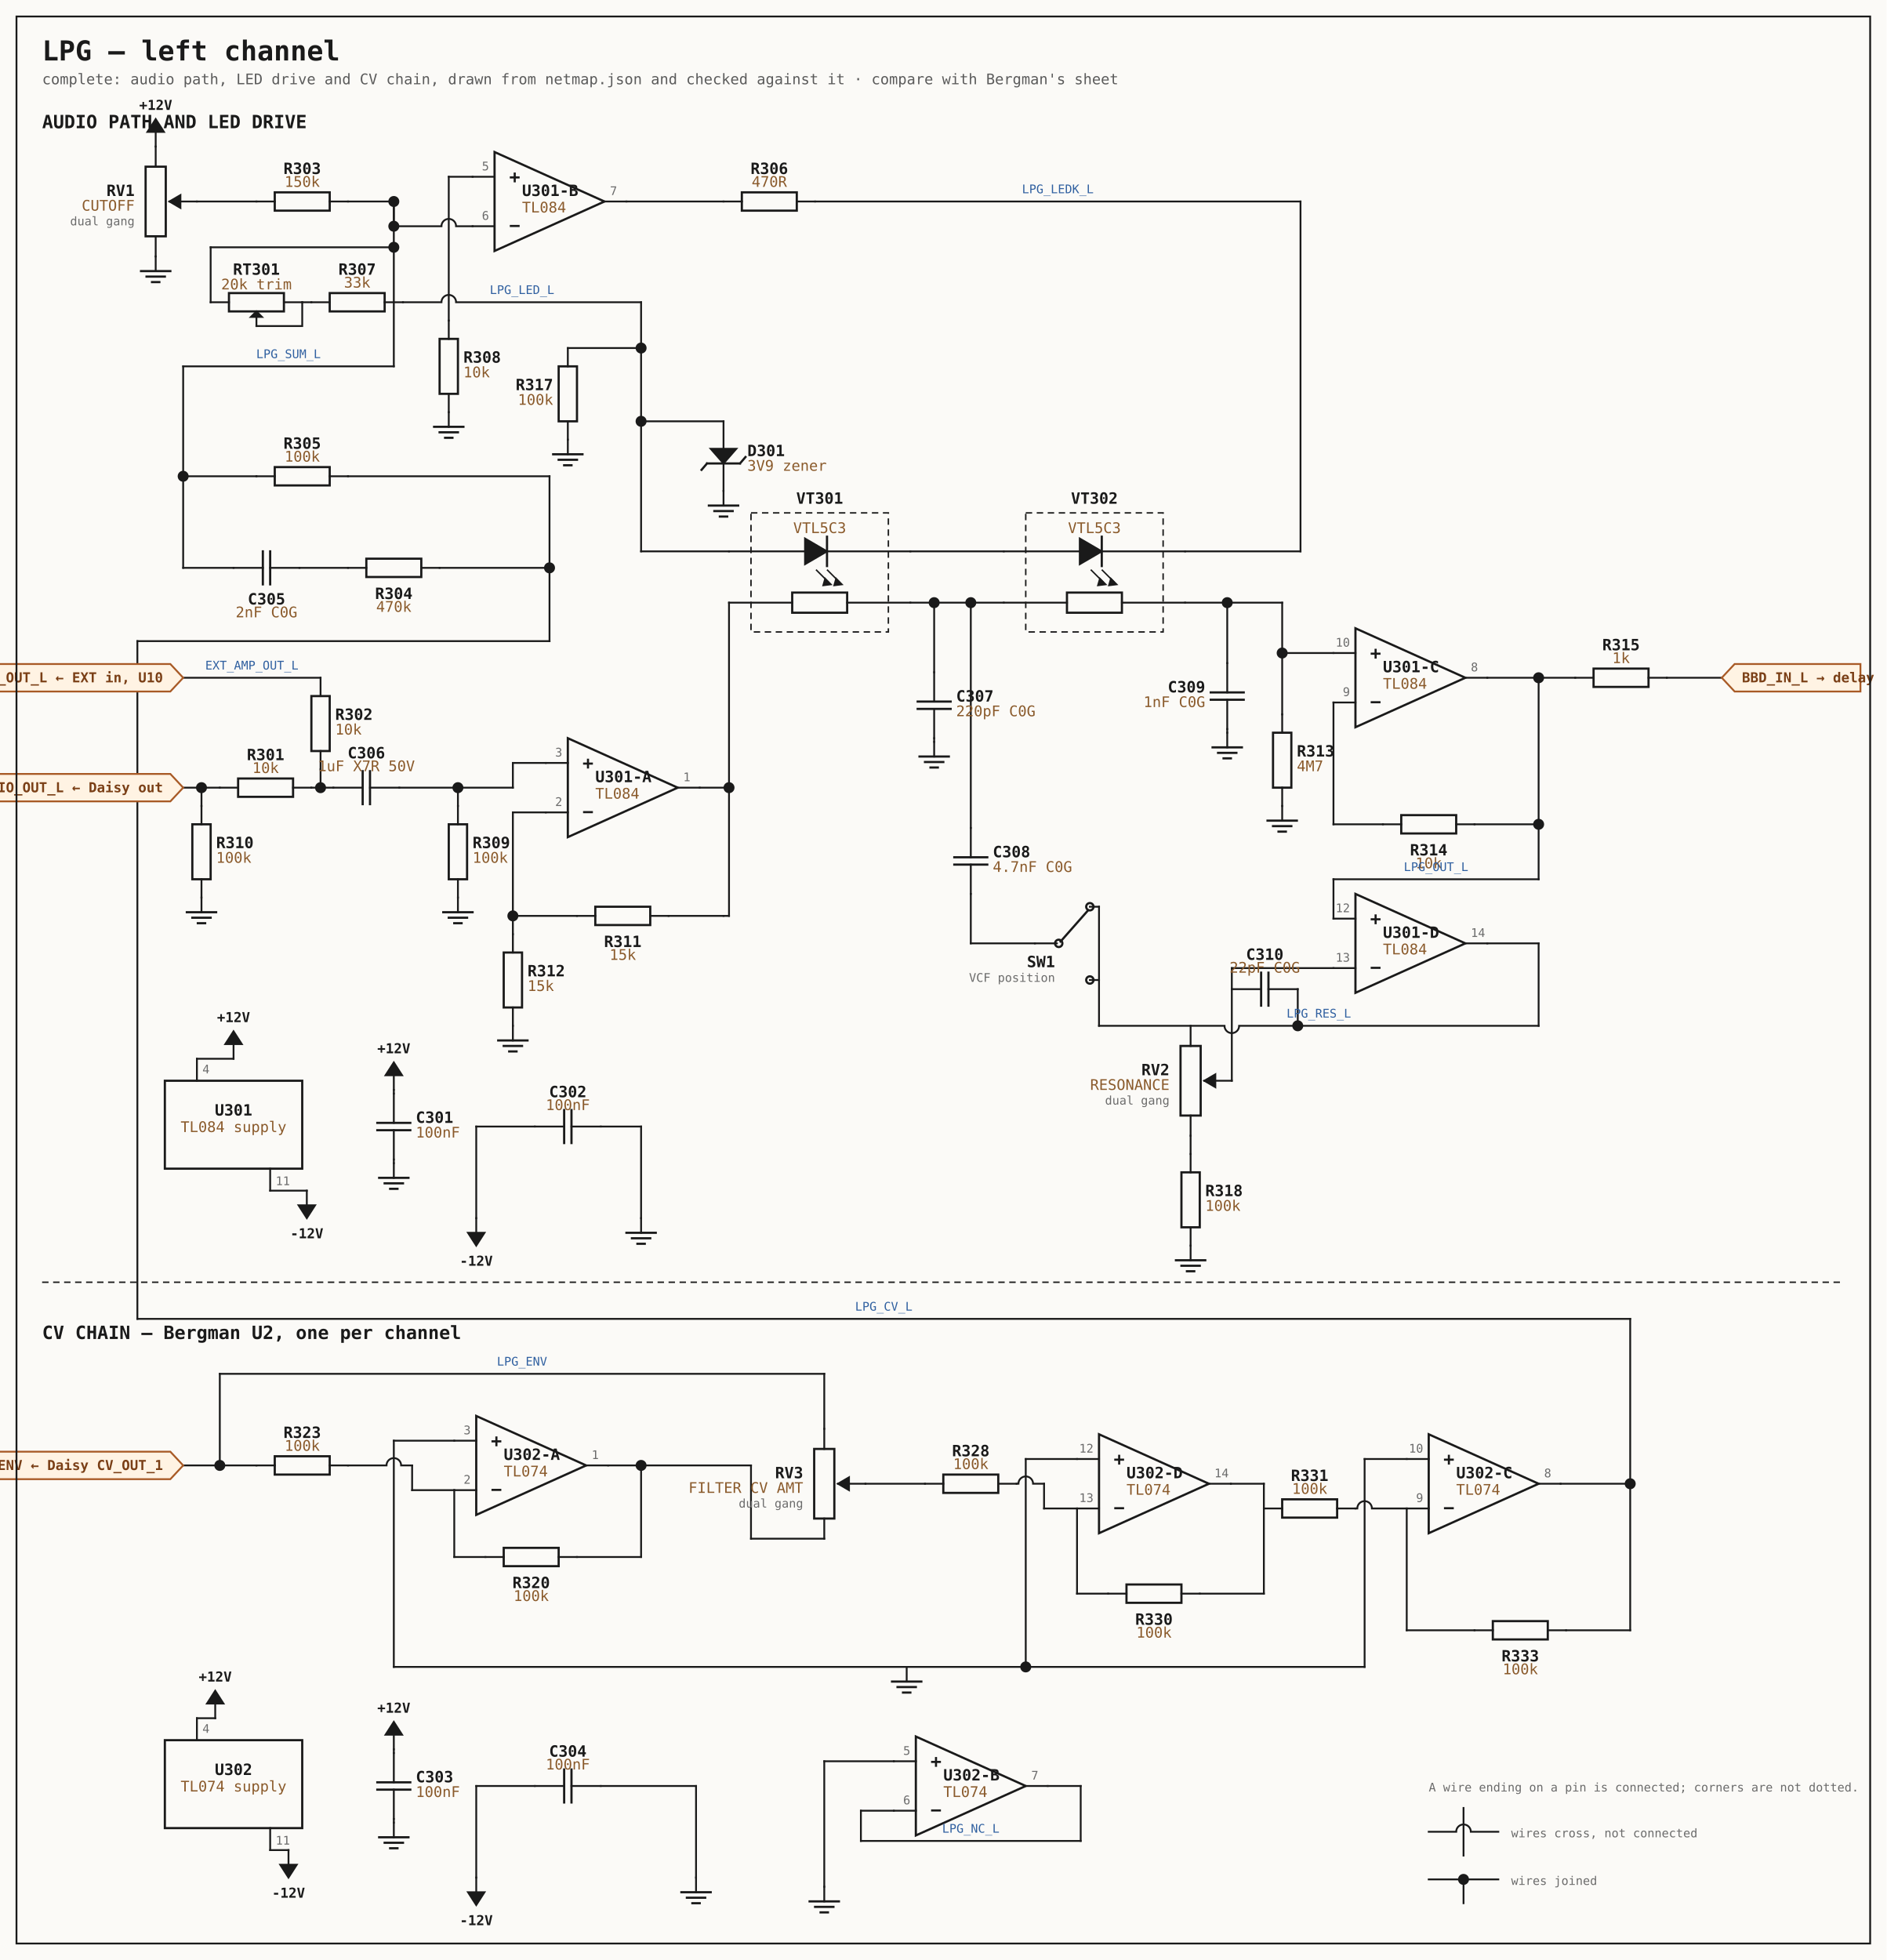
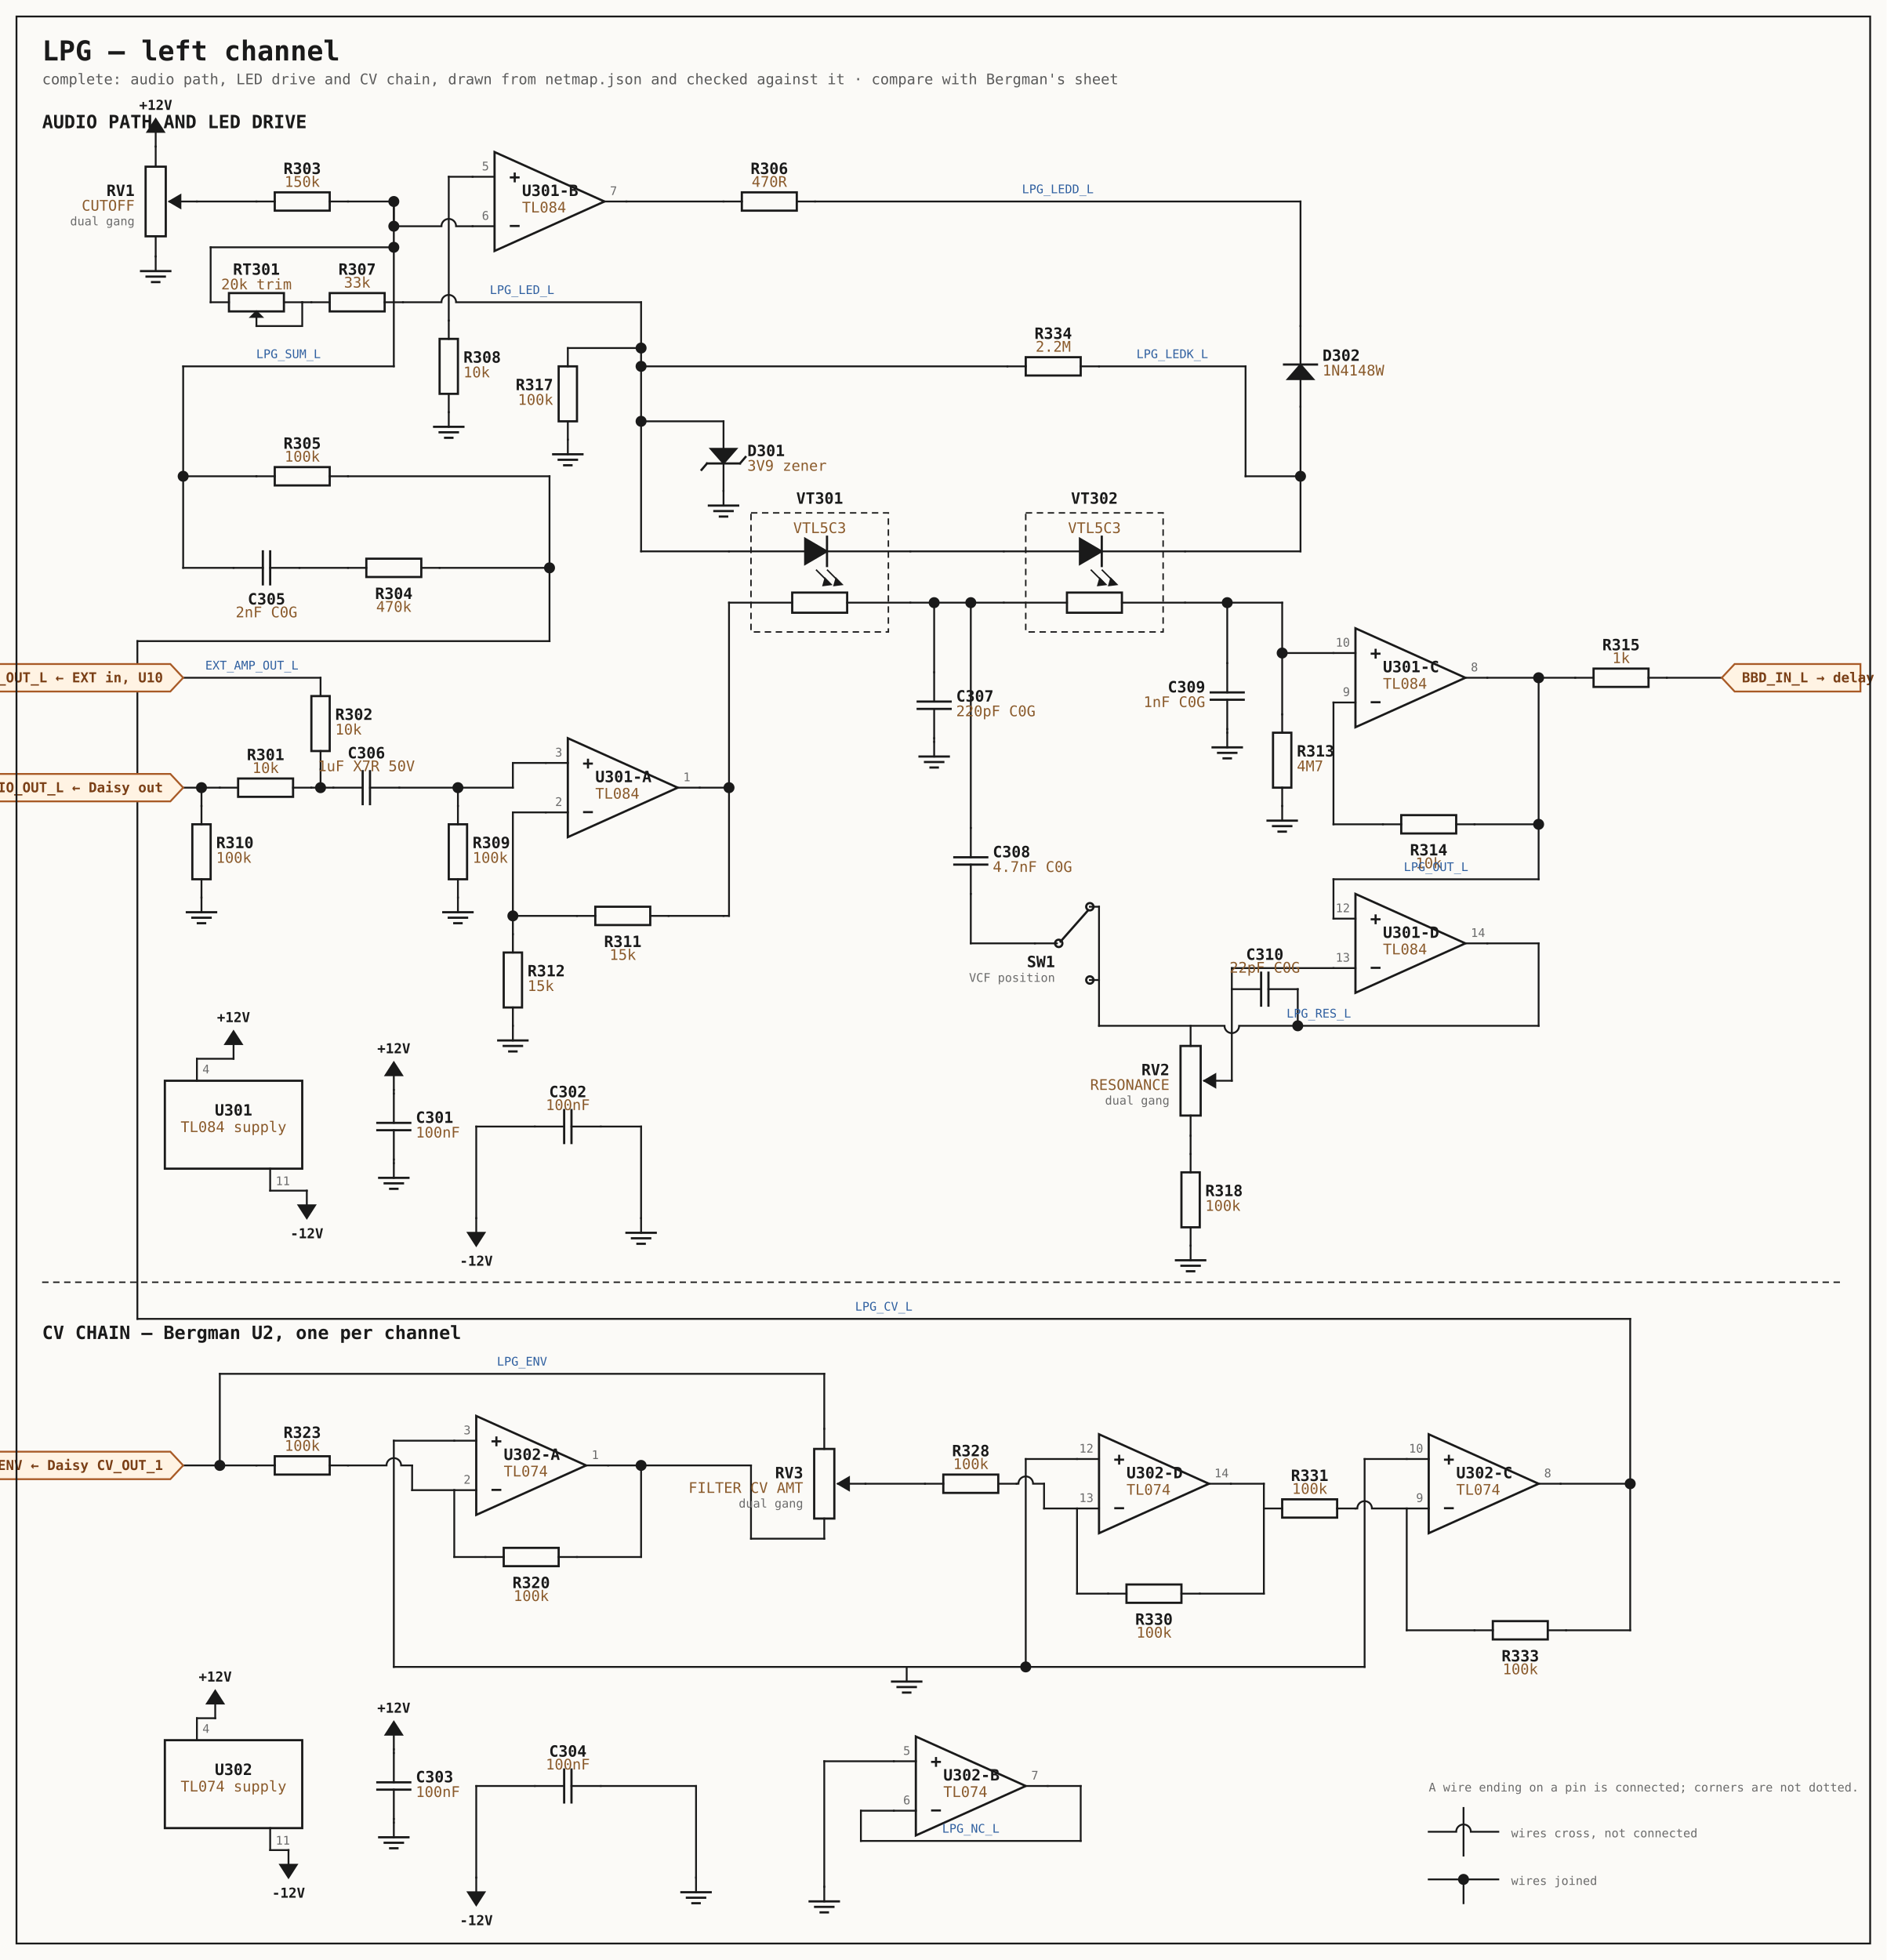
<svg xmlns="http://www.w3.org/2000/svg" viewBox="0 0 2060 2140" width="2060" height="2140" font-size="16">
  <style>
  .sheet-bg{fill:#fbfaf7}
  .body,.pin,.wire{stroke:#1a1a1a;fill:none;stroke-linecap:square}
  .body{stroke-width:2.4} .pin{stroke-width:2} .wire{stroke-width:2}
  .fillbody{fill:#1a1a1a;stroke:#1a1a1a;stroke-width:2}
  .fillwhite{fill:#fbfaf7;stroke:#1a1a1a;stroke-width:2.4}
  .dashbox{fill:none;stroke:#1a1a1a;stroke-width:1.6;stroke-dasharray:7 5}
  .ray{stroke:#1a1a1a;stroke-width:1.6;fill:none}
  .dot{fill:#1a1a1a}
  .port{fill:#fff3e3;stroke:#a85a26;stroke-width:2}
  text{font-family:"IBM Plex Mono","DejaVu Sans Mono",monospace;fill:#1a1a1a}
  .ref{font-size:17px;font-weight:600}
  .val{font-size:16px;fill:#8a5a2b}
  .note{font-size:13px;fill:#6b6b6b}
  .sign{font-size:20px;font-weight:700}
  .pin-no{font-size:13px;fill:#6b6b6b}
  .rail-label{font-size:15px;font-weight:600}
  .port-label{font-size:15px;font-weight:600;fill:#7a3f16}
  .net-label{font-size:13px;fill:#3060a0}
  .title{font-size:30px;font-weight:700}
  .subtitle{font-size:16px;fill:#5b5b5b}
  .frame{fill:none;stroke:#1a1a1a;stroke-width:2}
  @media (prefers-color-scheme: dark){
    .sheet-bg{fill:#14181d}
    .body,.pin,.wire,.ray{stroke:#e8eaed} .fillbody{fill:#e8eaed;stroke:#e8eaed}
    .fillwhite{fill:#14181d;stroke:#e8eaed} .dashbox{stroke:#e8eaed} .dot{fill:#e8eaed}
    text{fill:#e8eaed} .val{fill:#e0a56a} .note,.pin-no{fill:#9aa3ad}
    .port{fill:#3a2413;stroke:#dd8f55} .port-label{fill:#e8b184}
    .subtitle{fill:#9aa3ad} .frame{stroke:#e8eaed} .net-label{fill:#8ab4f8}
  }
</style>
  <rect class="sheet-bg" x="0" y="0" width="2060" height="2140" />
  <path class="wire" d="M 215 220 L 280 220" />
  <path class="wire" d="M 380 220 L 430 220" />
  <path class="wire" d="M 430 220 L 430 247" />
  <path class="wire" d="M 430 247 L 482 247 A 8 8 0 0 1 498 247 L 516 247" />
  <path class="wire" d="M 430 220 L 430 400" />
  <path class="wire" d="M 430 400 L 200 400" />
  <path class="wire" d="M 200 400 L 200 620" />
  <path class="wire" d="M 200 620 L 255 620" />
  <path class="wire" d="M 200 520 L 280 520" />
  <path class="wire" d="M 430 270 L 230 270" />
  <path class="wire" d="M 230 270 L 230 330" />
  <path class="wire" d="M 516 193 L 490 193" />
  <path class="wire" d="M 490 193 L 490 350" />
  <path class="wire" d="M 327 620 L 380 620" />
  <path class="wire" d="M 1780 1620 L 1780 1440" />
  <path class="wire" d="M 1780 1440 L 150 1440" />
  <path class="wire" d="M 150 1440 L 150 700" />
  <path class="wire" d="M 150 700 L 600 700" />
  <path class="wire" d="M 600 700 L 600 620" />
  <path class="wire" d="M 600 620 L 480 620" />
  <path class="wire" d="M 600 620 L 600 520" />
  <path class="wire" d="M 600 520 L 380 520" />
  <path class="wire" d="M 330 330 L 340 330" />
  <path class="wire" d="M 440 330 L 482 330 A 8 8 0 0 1 498 330 L 700 330" />
  <path class="wire" d="M 700 330 L 700 602" />
  <path class="wire" d="M 700 602 L 796 602" />
  <path class="wire" d="M 700 380 L 620 380" />
  <path class="wire" d="M 700 460 L 790 460" />
  <path class="wire" d="M 684 220 L 790 220" />
  <path class="wire" d="M 890 220 L 1420 220" />
-   <path class="wire" d="M 1420 220 L 1420 602" />
+   <path class="wire" d="M 1420 220 L 1420 356" />
+   <path class="wire" d="M 1420 444 L 1420 602" />
  <path class="wire" d="M 1420 602 L 1294 602" />
+   <path class="wire" d="M 1200 400 L 1360 400" />
+   <path class="wire" d="M 1360 400 L 1360 520" />
+   <path class="wire" d="M 1360 520 L 1420 520" />
+   <path class="wire" d="M 700 400 L 1100 400" />
  <path class="wire" d="M 994 602 L 1096 602" />
  <path class="wire" d="M 200 860 L 220 860" />
  <path class="wire" d="M 220 860 L 240 860" />
  <path class="wire" d="M 220 860 L 220 880" />
  <path class="wire" d="M 200 740 L 350 740" />
  <path class="wire" d="M 340 860 L 350 860" />
  <path class="wire" d="M 350 860 L 364 860" />
  <path class="wire" d="M 350 860 L 350 840" />
  <path class="wire" d="M 436 860 L 500 860" />
  <path class="wire" d="M 500 860 L 560 860" />
  <path class="wire" d="M 560 860 L 560 833" />
  <path class="wire" d="M 560 833 L 596 833" />
  <path class="wire" d="M 500 860 L 500 880" />
  <path class="wire" d="M 596 887 L 560 887" />
  <path class="wire" d="M 560 887 L 560 1000" />
  <path class="wire" d="M 560 1000 L 630 1000" />
  <path class="wire" d="M 560 1000 L 560 1020" />
  <path class="wire" d="M 764 860 L 796 860" />
  <path class="wire" d="M 796 860 L 796 658" />
  <path class="wire" d="M 730 1000 L 790 1000" />
  <path class="wire" d="M 790 1000 L 796 1000" />
  <path class="wire" d="M 796 1000 L 796 860" />
  <path class="wire" d="M 994 658 L 1096 658" />
  <path class="wire" d="M 1020 658 L 1020 734" />
  <path class="wire" d="M 1060 658 L 1060 904" />
  <path class="wire" d="M 1020 806 L 1020 810" />
  <path class="wire" d="M 1060 976 L 1060 1030" />
  <path class="wire" d="M 1060 1030 L 1130 1030" />
  <path class="wire" d="M 1294 658 L 1400 658" />
  <path class="wire" d="M 1400 658 L 1400 713" />
  <path class="wire" d="M 1400 713 L 1456 713" />
  <path class="wire" d="M 1340 658 L 1340 724" />
  <path class="wire" d="M 1400 713 L 1400 780" />
  <path class="wire" d="M 1340 796 L 1340 800" />
  <path class="wire" d="M 1456 767 L 1456 900" />
  <path class="wire" d="M 1456 900 L 1510 900" />
  <path class="wire" d="M 1624 740 L 1680 740" />
  <path class="wire" d="M 1680 740 L 1720 740" />
  <path class="wire" d="M 1610 900 L 1680 900" />
  <path class="wire" d="M 1680 900 L 1680 740" />
  <path class="wire" d="M 1680 900 L 1680 960" />
  <path class="wire" d="M 1680 960 L 1456 960" />
  <path class="wire" d="M 1456 960 L 1456 1003" />
  <path class="wire" d="M 1820 740 L 1880 740" />
  <path class="wire" d="M 1624 1030 L 1680 1030" />
  <path class="wire" d="M 1680 1030 L 1680 1120" />
  <path class="wire" d="M 1680 1120 L 1353 1120 A 8 8 0 0 1 1337 1120 L 1200 1120" />
  <path class="wire" d="M 1200 1120 L 1200 990" />
  <path class="wire" d="M 1417 1120 L 1417 1080" />
  <path class="wire" d="M 1345 1180 L 1345 1080" />
  <path class="wire" d="M 1345 1080 L 1345 1057" />
  <path class="wire" d="M 1345 1057 L 1456 1057" />
  <path class="wire" d="M 1300 1240 L 1300 1260" />
  <path class="wire" d="M 255 1156 L 215 1156" />
  <path class="wire" d="M 295 1300 L 335 1300" />
  <path class="wire" d="M 430 1190 L 430 1194" />
  <path class="wire" d="M 430 1266 L 430 1270" />
  <path class="wire" d="M 584 1230 L 520 1230" />
  <path class="wire" d="M 520 1230 L 520 1330" />
  <path class="wire" d="M 656 1230 L 700 1230" />
  <path class="wire" d="M 700 1230 L 700 1330" />
  <path class="wire" d="M 200 1600 L 280 1600" />
  <path class="wire" d="M 240 1600 L 240 1500" />
  <path class="wire" d="M 240 1500 L 900 1500" />
  <path class="wire" d="M 900 1500 L 900 1560" />
  <path class="wire" d="M 380 1600 L 422 1600 A 8 8 0 0 1 438 1600 L 450 1600" />
  <path class="wire" d="M 450 1600 L 450 1627" />
  <path class="wire" d="M 450 1627 L 496 1627" />
  <path class="wire" d="M 496 1627 L 496 1700" />
  <path class="wire" d="M 496 1700 L 530 1700" />
  <path class="wire" d="M 630 1700 L 700 1700" />
  <path class="wire" d="M 700 1700 L 700 1600" />
  <path class="wire" d="M 700 1600 L 664 1600" />
  <path class="wire" d="M 700 1600 L 820 1600" />
  <path class="wire" d="M 820 1600 L 820 1680" />
  <path class="wire" d="M 820 1680 L 900 1680" />
  <path class="wire" d="M 945 1620 L 1010 1620" />
  <path class="wire" d="M 1110 1620 L 1112 1620 A 8 8 0 0 1 1128 1620 L 1140 1620" />
  <path class="wire" d="M 1140 1620 L 1140 1647" />
  <path class="wire" d="M 1140 1647 L 1176 1647" />
  <path class="wire" d="M 1176 1647 L 1176 1740" />
  <path class="wire" d="M 1176 1740 L 1210 1740" />
  <path class="wire" d="M 1344 1620 L 1380 1620" />
  <path class="wire" d="M 1380 1620 L 1380 1647" />
  <path class="wire" d="M 1310 1740 L 1380 1740" />
  <path class="wire" d="M 1380 1740 L 1380 1647" />
  <path class="wire" d="M 1480 1647 L 1482 1647 A 8 8 0 0 1 1498 1647 L 1536 1647" />
  <path class="wire" d="M 1536 1647 L 1536 1780" />
  <path class="wire" d="M 1536 1780 L 1610 1780" />
  <path class="wire" d="M 1710 1780 L 1780 1780" />
  <path class="wire" d="M 1780 1780 L 1780 1620" />
  <path class="wire" d="M 1780 1620 L 1704 1620" />
  <path class="wire" d="M 496 1573 L 430 1573" />
  <path class="wire" d="M 430 1573 L 430 1820" />
  <path class="wire" d="M 430 1820 L 1490 1820" />
  <path class="wire" d="M 1176 1593 L 1120 1593" />
  <path class="wire" d="M 1120 1593 L 1120 1820" />
  <path class="wire" d="M 1536 1593 L 1490 1593" />
  <path class="wire" d="M 1490 1593 L 1490 1820" />
  <path class="wire" d="M 976 1923 L 900 1923" />
  <path class="wire" d="M 900 1923 L 900 2060" />
  <path class="wire" d="M 1144 1950 L 1180 1950" />
  <path class="wire" d="M 1180 1950 L 1180 2010" />
  <path class="wire" d="M 1180 2010 L 940 2010" />
  <path class="wire" d="M 940 2010 L 940 1977" />
  <path class="wire" d="M 940 1977 L 976 1977" />
  <path class="wire" d="M 235 1876 L 215 1876" />
  <path class="wire" d="M 295 2020 L 315 2020" />
  <path class="wire" d="M 430 1910 L 430 1914" />
  <path class="wire" d="M 430 1986 L 430 1990" />
  <path class="wire" d="M 584 1950 L 520 1950" />
  <path class="wire" d="M 520 1950 L 520 2050" />
  <path class="wire" d="M 656 1950 L 760 1950" />
  <path class="wire" d="M 760 1950 L 760 2050" />
  <text x="46" y="140" class="ref" style="font-size:20px">AUDIO PATH AND LED DRIVE</text>
  <line x1="46" y1="1400" x2="2014" y2="1400" class="dashbox" />
  <text x="46" y="1462" class="ref" style="font-size:20px">CV CHAIN — Bergman U2, one per channel</text>
  <line x1="170" y1="160" x2="170" y2="142" class="wire" />
  <polygon points="170,130 161,144 179,144" class="fillbody" />
  <text x="170" y="120" class="rail-label" text-anchor="middle">+12V</text>
  <line x1="170" y1="280" x2="170" y2="296" class="wire" />
  <line x1="154" y1="296" x2="186" y2="296" class="body" />
  <line x1="160" y1="302" x2="180" y2="302" class="body" />
  <line x1="166" y1="308" x2="174" y2="308" class="body" />
  <line x1="490" y1="450" x2="490" y2="466" class="wire" />
  <line x1="474" y1="466" x2="506" y2="466" class="body" />
  <line x1="480" y1="472" x2="500" y2="472" class="body" />
  <line x1="486" y1="478" x2="494" y2="478" class="body" />
  <line x1="620" y1="480" x2="620" y2="496" class="wire" />
  <line x1="604" y1="496" x2="636" y2="496" class="body" />
  <line x1="610" y1="502" x2="630" y2="502" class="body" />
  <line x1="616" y1="508" x2="624" y2="508" class="body" />
  <line x1="790" y1="536" x2="790" y2="552" class="wire" />
  <line x1="774" y1="552" x2="806" y2="552" class="body" />
  <line x1="780" y1="558" x2="800" y2="558" class="body" />
  <line x1="786" y1="564" x2="794" y2="564" class="body" />
  <polygon points="200,860 186,845 -8.8,845 -8.8,875 186,875" class="port" />
  <text x="178" y="865" class="port-label" text-anchor="end">AUDIO_OUT_L  ← Daisy out</text>
  <line x1="220" y1="980" x2="220" y2="996" class="wire" />
  <line x1="204" y1="996" x2="236" y2="996" class="body" />
  <line x1="210" y1="1002" x2="230" y2="1002" class="body" />
  <line x1="216" y1="1008" x2="224" y2="1008" class="body" />
  <polygon points="200,740 186,725 -41.6,725 -41.6,755 186,755" class="port" />
  <text x="178" y="745" class="port-label" text-anchor="end">EXT_AMP_OUT_L  ← EXT in, U10</text>
  <line x1="500" y1="980" x2="500" y2="996" class="wire" />
  <line x1="484" y1="996" x2="516" y2="996" class="body" />
  <line x1="490" y1="1002" x2="510" y2="1002" class="body" />
  <line x1="496" y1="1008" x2="504" y2="1008" class="body" />
  <line x1="560" y1="1120" x2="560" y2="1136" class="wire" />
  <line x1="544" y1="1136" x2="576" y2="1136" class="body" />
  <line x1="550" y1="1142" x2="570" y2="1142" class="body" />
  <line x1="556" y1="1148" x2="564" y2="1148" class="body" />
  <line x1="1020" y1="810" x2="1020" y2="826" class="wire" />
  <line x1="1004" y1="826" x2="1036" y2="826" class="body" />
  <line x1="1010" y1="832" x2="1030" y2="832" class="body" />
  <line x1="1016" y1="838" x2="1024" y2="838" class="body" />
  <line x1="1340" y1="800" x2="1340" y2="816" class="wire" />
  <line x1="1324" y1="816" x2="1356" y2="816" class="body" />
  <line x1="1330" y1="822" x2="1350" y2="822" class="body" />
  <line x1="1336" y1="828" x2="1344" y2="828" class="body" />
  <line x1="1400" y1="880" x2="1400" y2="896" class="wire" />
  <line x1="1384" y1="896" x2="1416" y2="896" class="body" />
  <line x1="1390" y1="902" x2="1410" y2="902" class="body" />
  <line x1="1396" y1="908" x2="1404" y2="908" class="body" />
  <polygon points="1880,740 1894,725 2031.4,725 2031.4,755 1894,755" class="port" />
  <text x="1902" y="745" class="port-label" text-anchor="start">BBD_IN_L  → delay</text>
  <line x1="1300" y1="1360" x2="1300" y2="1376" class="wire" />
  <line x1="1284" y1="1376" x2="1316" y2="1376" class="body" />
  <line x1="1290" y1="1382" x2="1310" y2="1382" class="body" />
  <line x1="1296" y1="1388" x2="1304" y2="1388" class="body" />
  <line x1="255" y1="1156" x2="255" y2="1138" class="wire" />
  <polygon points="255,1126 246,1140 264,1140" class="fillbody" />
  <text x="255" y="1116" class="rail-label" text-anchor="middle">+12V</text>
  <line x1="335" y1="1300" x2="335" y2="1318" class="wire" />
  <polygon points="335,1330 326,1316 344,1316" class="fillbody" />
  <text x="335" y="1352" class="rail-label" text-anchor="middle">-12V</text>
  <line x1="430" y1="1190" x2="430" y2="1172" class="wire" />
  <polygon points="430,1160 421,1174 439,1174" class="fillbody" />
  <text x="430" y="1150" class="rail-label" text-anchor="middle">+12V</text>
  <line x1="430" y1="1270" x2="430" y2="1286" class="wire" />
  <line x1="414" y1="1286" x2="446" y2="1286" class="body" />
  <line x1="420" y1="1292" x2="440" y2="1292" class="body" />
  <line x1="426" y1="1298" x2="434" y2="1298" class="body" />
  <line x1="520" y1="1330" x2="520" y2="1348" class="wire" />
  <polygon points="520,1360 511,1346 529,1346" class="fillbody" />
  <text x="520" y="1382" class="rail-label" text-anchor="middle">-12V</text>
  <line x1="700" y1="1330" x2="700" y2="1346" class="wire" />
  <line x1="684" y1="1346" x2="716" y2="1346" class="body" />
  <line x1="690" y1="1352" x2="710" y2="1352" class="body" />
  <line x1="696" y1="1358" x2="704" y2="1358" class="body" />
  <polygon points="200,1600 186,1585 -17,1585 -17,1615 186,1615" class="port" />
  <text x="178" y="1605" class="port-label" text-anchor="end">LPG_ENV  ← Daisy CV_OUT_1</text>
  <line x1="990" y1="1820" x2="990" y2="1836" class="wire" />
  <line x1="974" y1="1836" x2="1006" y2="1836" class="body" />
  <line x1="980" y1="1842" x2="1000" y2="1842" class="body" />
  <line x1="986" y1="1848" x2="994" y2="1848" class="body" />
  <line x1="900" y1="2060" x2="900" y2="2076" class="wire" />
  <line x1="884" y1="2076" x2="916" y2="2076" class="body" />
  <line x1="890" y1="2082" x2="910" y2="2082" class="body" />
  <line x1="896" y1="2088" x2="904" y2="2088" class="body" />
  <line x1="235" y1="1876" x2="235" y2="1858" class="wire" />
  <polygon points="235,1846 226,1860 244,1860" class="fillbody" />
  <text x="235" y="1836" class="rail-label" text-anchor="middle">+12V</text>
  <line x1="315" y1="2020" x2="315" y2="2038" class="wire" />
  <polygon points="315,2050 306,2036 324,2036" class="fillbody" />
  <text x="315" y="2072" class="rail-label" text-anchor="middle">-12V</text>
  <line x1="430" y1="1910" x2="430" y2="1892" class="wire" />
  <polygon points="430,1880 421,1894 439,1894" class="fillbody" />
  <text x="430" y="1870" class="rail-label" text-anchor="middle">+12V</text>
  <line x1="430" y1="1990" x2="430" y2="2006" class="wire" />
  <line x1="414" y1="2006" x2="446" y2="2006" class="body" />
  <line x1="420" y1="2012" x2="440" y2="2012" class="body" />
  <line x1="426" y1="2018" x2="434" y2="2018" class="body" />
  <line x1="520" y1="2050" x2="520" y2="2068" class="wire" />
  <polygon points="520,2080 511,2066 529,2066" class="fillbody" />
  <text x="520" y="2102" class="rail-label" text-anchor="middle">-12V</text>
  <line x1="760" y1="2050" x2="760" y2="2066" class="wire" />
  <line x1="744" y1="2066" x2="776" y2="2066" class="body" />
  <line x1="750" y1="2072" x2="770" y2="2072" class="body" />
  <line x1="756" y1="2078" x2="764" y2="2078" class="body" />
  <rect x="159.0" y="182.0" width="22" height="76" class="body" />
  <line x1="170" y1="160.0" x2="170" y2="182.0" class="pin" />
  <line x1="170" y1="258.0" x2="170" y2="280.0" class="pin" />
  <line x1="215.0" y1="220" x2="185.0" y2="220" class="pin" />
  <polygon points="185.0,220 197.0,213 197.0,227" class="fillbody" />
  <text x="147.0" y="214" class="ref" text-anchor="end">RV1</text>
  <text x="147.0" y="230" class="val" text-anchor="end">CUTOFF</text>
  <text x="147.0" y="246" class="note" text-anchor="end">dual gang</text>
  <rect x="300.0" y="210.0" width="60" height="20" class="body" />
  <line x1="280.0" y1="220" x2="300.0" y2="220" class="pin" />
  <line x1="360.0" y1="220" x2="380.0" y2="220" class="pin" />
  <text x="330" y="190" class="ref" text-anchor="middle">R303</text>
  <text x="330" y="204" class="val" text-anchor="middle">150k</text>
  <polygon points="540,166.0 540,274.0 660,220" class="fillwhite" />
  <text x="556" y="253.0" class="sign">−</text>
  <text x="556" y="200.0" class="sign">+</text>
  <line x1="516" y1="247.0" x2="540" y2="247.0" class="pin" />
  <line x1="516" y1="193.0" x2="540" y2="193.0" class="pin" />
  <line x1="660" y1="220" x2="684" y2="220" class="pin" />
  <text x="534" y="240.0" class="pin-no" text-anchor="end">6</text>
  <text x="534" y="186.0" class="pin-no" text-anchor="end">5</text>
  <text x="666" y="213" class="pin-no">7</text>
  <text x="570" y="214" class="ref">U301-B</text>
  <text x="570" y="232" class="val">TL084</text>
  <rect x="480.0" y="370.0" width="20" height="60" class="body" />
  <line x1="490" y1="350.0" x2="490" y2="370.0" class="pin" />
  <line x1="490" y1="430.0" x2="490" y2="450.0" class="pin" />
  <text x="506" y="396" class="ref" text-anchor="start">R308</text>
  <text x="506" y="412" class="val" text-anchor="start">10k</text>
  <rect x="300.0" y="510.0" width="60" height="20" class="body" />
  <line x1="280.0" y1="520" x2="300.0" y2="520" class="pin" />
  <line x1="360.0" y1="520" x2="380.0" y2="520" class="pin" />
  <text x="330" y="490" class="ref" text-anchor="middle">R305</text>
  <text x="330" y="504" class="val" text-anchor="middle">100k</text>
  <line x1="287.0" y1="602" x2="287.0" y2="638" class="body" />
  <line x1="295.0" y1="602" x2="295.0" y2="638" class="body" />
  <line x1="255.0" y1="620" x2="287.0" y2="620" class="pin" />
  <line x1="295.0" y1="620" x2="327.0" y2="620" class="pin" />
  <text x="291" y="660" class="ref" text-anchor="middle">C305</text>
  <text x="291" y="674" class="val" text-anchor="middle">2nF C0G</text>
  <rect x="400.0" y="610.0" width="60" height="20" class="body" />
  <line x1="380.0" y1="620" x2="400.0" y2="620" class="pin" />
  <line x1="460.0" y1="620" x2="480.0" y2="620" class="pin" />
  <text x="430" y="654" class="ref" text-anchor="middle">R304</text>
  <text x="430" y="668" class="val" text-anchor="middle">470k</text>
  <rect x="250.0" y="320.0" width="60" height="20" class="body" />
  <line x1="230.0" y1="330" x2="250.0" y2="330" class="pin" />
  <line x1="310.0" y1="330" x2="330.0" y2="330" class="pin" />
  <line x1="280" y1="356" x2="280" y2="340.0" class="pin" />
  <polygon points="280,340.0 274,346 286,346" class="fillbody" />
  <path d="M 280 356 L 330.0 356 L 330.0 330" class="wire" />
  <text x="280" y="300" class="ref" text-anchor="middle">RT301</text>
  <text x="280" y="316" class="val" text-anchor="middle">20k trim</text>
  <rect x="360.0" y="320.0" width="60" height="20" class="body" />
  <line x1="340.0" y1="330" x2="360.0" y2="330" class="pin" />
  <line x1="420.0" y1="330" x2="440.0" y2="330" class="pin" />
  <text x="390" y="300" class="ref" text-anchor="middle">R307</text>
  <text x="390" y="314" class="val" text-anchor="middle">33k</text>
  <rect x="610.0" y="400.0" width="20" height="60" class="body" />
  <line x1="620" y1="380.0" x2="620" y2="400.0" class="pin" />
  <line x1="620" y1="460.0" x2="620" y2="480.0" class="pin" />
  <text x="604" y="426" class="ref" text-anchor="end">R317</text>
  <text x="604" y="442" class="val" text-anchor="end">100k</text>
  <polygon points="776,490 804,490 790,506" class="fillbody" />
  <path d="M 772 506 L 808 506 M 772 506 l -6 7 M 808 506 l 6 -7" class="body" />
  <line x1="790" y1="460" x2="790" y2="490" class="pin" />
  <line x1="790" y1="506" x2="790" y2="536" class="pin" />
  <text x="816" y="498" class="ref">D301</text>
  <text x="816" y="514" class="val">3V9 zener</text>
  <rect x="810.0" y="210.0" width="60" height="20" class="body" />
  <line x1="790.0" y1="220" x2="810.0" y2="220" class="pin" />
  <line x1="870.0" y1="220" x2="890.0" y2="220" class="pin" />
  <text x="840" y="190" class="ref" text-anchor="middle">R306</text>
  <text x="840" y="204" class="val" text-anchor="middle">470R</text>
+   <polygon points="1406,414 1434,414 1420,398" class="fillbody" />
+   <line x1="1402" y1="398" x2="1438" y2="398" class="body" />
+   <line x1="1420" y1="356" x2="1420" y2="398" class="pin" />
+   <line x1="1420" y1="414" x2="1420" y2="444" class="pin" />
+   <text x="1444" y="394" class="ref">D302</text>
+   <text x="1444" y="410" class="val">1N4148W</text>
+   <rect x="1120.0" y="390.0" width="60" height="20" class="body" />
+   <line x1="1100.0" y1="400" x2="1120.0" y2="400" class="pin" />
+   <line x1="1180.0" y1="400" x2="1200.0" y2="400" class="pin" />
+   <text x="1150" y="370" class="ref" text-anchor="middle">R334</text>
+   <text x="1150" y="384" class="val" text-anchor="middle">2.2M</text>
  <rect x="820" y="560" width="150" height="130" class="dashbox" />
  <polygon points="879.0,588 879.0,616 903.0,602" class="fillbody" />
  <line x1="903.0" y1="586" x2="903.0" y2="618" class="body" />
  <path d="M 891.0 622 l 14 14 M 903.0 622 l 14 14" class="ray" />
  <path d="M 901.0 632 l 6 6 l -8 1 z" class="fillbody" />
  <path d="M 913.0 632 l 6 6 l -8 1 z" class="fillbody" />
  <line x1="796" y1="602" x2="879.0" y2="602" class="pin" />
  <line x1="903.0" y1="602" x2="994" y2="602" class="pin" />
  <rect x="865.0" y="647" width="60" height="22" class="body" />
  <line x1="796" y1="658" x2="865.0" y2="658" class="pin" />
  <line x1="925.0" y1="658" x2="994" y2="658" class="pin" />
  <text x="895.0" y="550" class="ref" text-anchor="middle">VT301</text>
  <text x="895.0" y="582" class="val" text-anchor="middle">VTL5C3</text>
  <rect x="1120" y="560" width="150" height="130" class="dashbox" />
  <polygon points="1179.0,588 1179.0,616 1203.0,602" class="fillbody" />
  <line x1="1203.0" y1="586" x2="1203.0" y2="618" class="body" />
  <path d="M 1191.0 622 l 14 14 M 1203.0 622 l 14 14" class="ray" />
  <path d="M 1201.0 632 l 6 6 l -8 1 z" class="fillbody" />
  <path d="M 1213.0 632 l 6 6 l -8 1 z" class="fillbody" />
  <line x1="1096" y1="602" x2="1179.0" y2="602" class="pin" />
  <line x1="1203.0" y1="602" x2="1294" y2="602" class="pin" />
  <rect x="1165.0" y="647" width="60" height="22" class="body" />
  <line x1="1096" y1="658" x2="1165.0" y2="658" class="pin" />
  <line x1="1225.0" y1="658" x2="1294" y2="658" class="pin" />
  <text x="1195.0" y="550" class="ref" text-anchor="middle">VT302</text>
  <text x="1195.0" y="582" class="val" text-anchor="middle">VTL5C3</text>
  <rect x="210.0" y="900.0" width="20" height="60" class="body" />
  <line x1="220" y1="880.0" x2="220" y2="900.0" class="pin" />
  <line x1="220" y1="960.0" x2="220" y2="980.0" class="pin" />
  <text x="236" y="926" class="ref" text-anchor="start">R310</text>
  <text x="236" y="942" class="val" text-anchor="start">100k</text>
  <rect x="260.0" y="850.0" width="60" height="20" class="body" />
  <line x1="240.0" y1="860" x2="260.0" y2="860" class="pin" />
  <line x1="320.0" y1="860" x2="340.0" y2="860" class="pin" />
  <text x="290" y="830" class="ref" text-anchor="middle">R301</text>
  <text x="290" y="844" class="val" text-anchor="middle">10k</text>
  <rect x="340.0" y="760.0" width="20" height="60" class="body" />
  <line x1="350" y1="740.0" x2="350" y2="760.0" class="pin" />
  <line x1="350" y1="820.0" x2="350" y2="840.0" class="pin" />
  <text x="366" y="786" class="ref" text-anchor="start">R302</text>
  <text x="366" y="802" class="val" text-anchor="start">10k</text>
  <line x1="396.0" y1="842" x2="396.0" y2="878" class="body" />
  <line x1="404.0" y1="842" x2="404.0" y2="878" class="body" />
  <line x1="364.0" y1="860" x2="396.0" y2="860" class="pin" />
  <line x1="404.0" y1="860" x2="436.0" y2="860" class="pin" />
  <text x="400" y="828" class="ref" text-anchor="middle">C306</text>
  <text x="400" y="842" class="val" text-anchor="middle">1uF X7R 50V</text>
  <rect x="490.0" y="900.0" width="20" height="60" class="body" />
  <line x1="500" y1="880.0" x2="500" y2="900.0" class="pin" />
  <line x1="500" y1="960.0" x2="500" y2="980.0" class="pin" />
  <text x="516" y="926" class="ref" text-anchor="start">R309</text>
  <text x="516" y="942" class="val" text-anchor="start">100k</text>
  <polygon points="620,806.0 620,914.0 740,860" class="fillwhite" />
  <text x="636" y="893.0" class="sign">−</text>
  <text x="636" y="840.0" class="sign">+</text>
  <line x1="596" y1="887.0" x2="620" y2="887.0" class="pin" />
  <line x1="596" y1="833.0" x2="620" y2="833.0" class="pin" />
  <line x1="740" y1="860" x2="764" y2="860" class="pin" />
  <text x="614" y="880.0" class="pin-no" text-anchor="end">2</text>
  <text x="614" y="826.0" class="pin-no" text-anchor="end">3</text>
  <text x="746" y="853" class="pin-no">1</text>
  <text x="650" y="854" class="ref">U301-A</text>
  <text x="650" y="872" class="val">TL084</text>
  <rect x="650.0" y="990.0" width="60" height="20" class="body" />
  <line x1="630.0" y1="1000" x2="650.0" y2="1000" class="pin" />
  <line x1="710.0" y1="1000" x2="730.0" y2="1000" class="pin" />
  <text x="680" y="1034" class="ref" text-anchor="middle">R311</text>
  <text x="680" y="1048" class="val" text-anchor="middle">15k</text>
  <rect x="550.0" y="1040.0" width="20" height="60" class="body" />
  <line x1="560" y1="1020.0" x2="560" y2="1040.0" class="pin" />
  <line x1="560" y1="1100.0" x2="560" y2="1120.0" class="pin" />
  <text x="576" y="1066" class="ref" text-anchor="start">R312</text>
  <text x="576" y="1082" class="val" text-anchor="start">15k</text>
  <line x1="1002" y1="766.0" x2="1038" y2="766.0" class="body" />
  <line x1="1002" y1="774.0" x2="1038" y2="774.0" class="body" />
  <line x1="1020" y1="734.0" x2="1020" y2="766.0" class="pin" />
  <line x1="1020" y1="774.0" x2="1020" y2="806.0" class="pin" />
  <text x="1044" y="766" class="ref" text-anchor="start">C307</text>
  <text x="1044" y="782" class="val" text-anchor="start">220pF C0G</text>
  <line x1="1042" y1="936.0" x2="1078" y2="936.0" class="body" />
  <line x1="1042" y1="944.0" x2="1078" y2="944.0" class="body" />
  <line x1="1060" y1="904.0" x2="1060" y2="936.0" class="pin" />
  <line x1="1060" y1="944.0" x2="1060" y2="976.0" class="pin" />
  <text x="1084" y="936" class="ref" text-anchor="start">C308</text>
  <text x="1084" y="952" class="val" text-anchor="start">4.7nF C0G</text>
  <line x1="1130" y1="1030" x2="1154" y2="1030" class="pin" />
  <circle cx="1156" cy="1030" r="4" class="body" />
  <circle cx="1190" cy="990" r="4" class="body" />
  <circle cx="1190" cy="1070" r="4" class="body" />
  <line x1="1158" y1="1028" x2="1188" y2="994" class="body" />
  <line x1="1190" y1="990" x2="1200" y2="990" class="pin" />
  <line x1="1190" y1="1070" x2="1200" y2="1070" class="pin" />
  <text x="1152" y="1056" class="ref" text-anchor="end">SW1</text>
  <text x="1152" y="1072" class="note" text-anchor="end">VCF position</text>
  <line x1="1322" y1="756.0" x2="1358" y2="756.0" class="body" />
  <line x1="1322" y1="764.0" x2="1358" y2="764.0" class="body" />
  <line x1="1340" y1="724.0" x2="1340" y2="756.0" class="pin" />
  <line x1="1340" y1="764.0" x2="1340" y2="796.0" class="pin" />
  <text x="1316" y="756" class="ref" text-anchor="end">C309</text>
  <text x="1316" y="772" class="val" text-anchor="end">1nF C0G</text>
  <rect x="1390.0" y="800.0" width="20" height="60" class="body" />
  <line x1="1400" y1="780.0" x2="1400" y2="800.0" class="pin" />
  <line x1="1400" y1="860.0" x2="1400" y2="880.0" class="pin" />
  <text x="1416" y="826" class="ref" text-anchor="start">R313</text>
  <text x="1416" y="842" class="val" text-anchor="start">4M7</text>
  <polygon points="1480,686.0 1480,794.0 1600,740" class="fillwhite" />
  <text x="1496" y="773.0" class="sign">−</text>
  <text x="1496" y="720.0" class="sign">+</text>
  <line x1="1456" y1="767.0" x2="1480" y2="767.0" class="pin" />
  <line x1="1456" y1="713.0" x2="1480" y2="713.0" class="pin" />
  <line x1="1600" y1="740" x2="1624" y2="740" class="pin" />
  <text x="1474" y="760.0" class="pin-no" text-anchor="end">9</text>
  <text x="1474" y="706.0" class="pin-no" text-anchor="end">10</text>
  <text x="1606" y="733" class="pin-no">8</text>
  <text x="1510" y="734" class="ref">U301-C</text>
  <text x="1510" y="752" class="val">TL084</text>
  <rect x="1530.0" y="890.0" width="60" height="20" class="body" />
  <line x1="1510.0" y1="900" x2="1530.0" y2="900" class="pin" />
  <line x1="1590.0" y1="900" x2="1610.0" y2="900" class="pin" />
  <text x="1560" y="934" class="ref" text-anchor="middle">R314</text>
  <text x="1560" y="948" class="val" text-anchor="middle">10k</text>
  <rect x="1740.0" y="730.0" width="60" height="20" class="body" />
  <line x1="1720.0" y1="740" x2="1740.0" y2="740" class="pin" />
  <line x1="1800.0" y1="740" x2="1820.0" y2="740" class="pin" />
  <text x="1770" y="710" class="ref" text-anchor="middle">R315</text>
  <text x="1770" y="724" class="val" text-anchor="middle">1k</text>
  <polygon points="1480,976.0 1480,1084.0 1600,1030" class="fillwhite" />
  <text x="1496" y="1063.0" class="sign">−</text>
  <text x="1496" y="1010.0" class="sign">+</text>
  <line x1="1456" y1="1057.0" x2="1480" y2="1057.0" class="pin" />
  <line x1="1456" y1="1003.0" x2="1480" y2="1003.0" class="pin" />
  <line x1="1600" y1="1030" x2="1624" y2="1030" class="pin" />
  <text x="1474" y="1050.0" class="pin-no" text-anchor="end">13</text>
  <text x="1474" y="996.0" class="pin-no" text-anchor="end">12</text>
  <text x="1606" y="1023" class="pin-no">14</text>
  <text x="1510" y="1024" class="ref">U301-D</text>
  <text x="1510" y="1042" class="val">TL084</text>
  <line x1="1377.0" y1="1062" x2="1377.0" y2="1098" class="body" />
  <line x1="1385.0" y1="1062" x2="1385.0" y2="1098" class="body" />
  <line x1="1345.0" y1="1080" x2="1377.0" y2="1080" class="pin" />
  <line x1="1385.0" y1="1080" x2="1417.0" y2="1080" class="pin" />
  <text x="1381" y="1048" class="ref" text-anchor="middle">C310</text>
  <text x="1381" y="1062" class="val" text-anchor="middle">22pF C0G</text>
  <rect x="1289.0" y="1142.0" width="22" height="76" class="body" />
  <line x1="1300" y1="1120.0" x2="1300" y2="1142.0" class="pin" />
  <line x1="1300" y1="1218.0" x2="1300" y2="1240.0" class="pin" />
  <line x1="1345.0" y1="1180" x2="1315.0" y2="1180" class="pin" />
  <polygon points="1315.0,1180 1327.0,1173 1327.0,1187" class="fillbody" />
  <text x="1277.0" y="1174" class="ref" text-anchor="end">RV2</text>
  <text x="1277.0" y="1190" class="val" text-anchor="end">RESONANCE</text>
  <text x="1277.0" y="1206" class="note" text-anchor="end">dual gang</text>
  <rect x="1290.0" y="1280.0" width="20" height="60" class="body" />
  <line x1="1300" y1="1260.0" x2="1300" y2="1280.0" class="pin" />
  <line x1="1300" y1="1340.0" x2="1300" y2="1360.0" class="pin" />
  <text x="1316" y="1306" class="ref" text-anchor="start">R318</text>
  <text x="1316" y="1322" class="val" text-anchor="start">100k</text>
  <line x1="412" y1="1226.0" x2="448" y2="1226.0" class="body" />
  <line x1="412" y1="1234.0" x2="448" y2="1234.0" class="body" />
  <line x1="430" y1="1194.0" x2="430" y2="1226.0" class="pin" />
  <line x1="430" y1="1234.0" x2="430" y2="1266.0" class="pin" />
  <text x="454" y="1226" class="ref" text-anchor="start">C301</text>
  <text x="454" y="1242" class="val" text-anchor="start">100nF</text>
  <line x1="616.0" y1="1212" x2="616.0" y2="1248" class="body" />
  <line x1="624.0" y1="1212" x2="624.0" y2="1248" class="body" />
  <line x1="584.0" y1="1230" x2="616.0" y2="1230" class="pin" />
  <line x1="624.0" y1="1230" x2="656.0" y2="1230" class="pin" />
  <text x="620" y="1198" class="ref" text-anchor="middle">C302</text>
  <text x="620" y="1212" class="val" text-anchor="middle">100nF</text>
  <rect x="300.0" y="1590.0" width="60" height="20" class="body" />
  <line x1="280.0" y1="1600" x2="300.0" y2="1600" class="pin" />
  <line x1="360.0" y1="1600" x2="380.0" y2="1600" class="pin" />
  <text x="330" y="1570" class="ref" text-anchor="middle">R323</text>
  <text x="330" y="1584" class="val" text-anchor="middle">100k</text>
  <polygon points="520,1546.0 520,1654.0 640,1600" class="fillwhite" />
  <text x="536" y="1633.0" class="sign">−</text>
  <text x="536" y="1580.0" class="sign">+</text>
  <line x1="496" y1="1627.0" x2="520" y2="1627.0" class="pin" />
  <line x1="496" y1="1573.0" x2="520" y2="1573.0" class="pin" />
  <line x1="640" y1="1600" x2="664" y2="1600" class="pin" />
  <text x="514" y="1620.0" class="pin-no" text-anchor="end">2</text>
  <text x="514" y="1566.0" class="pin-no" text-anchor="end">3</text>
  <text x="646" y="1593" class="pin-no">1</text>
  <text x="550" y="1594" class="ref">U302-A</text>
  <text x="550" y="1612" class="val">TL074</text>
  <rect x="550.0" y="1690.0" width="60" height="20" class="body" />
  <line x1="530.0" y1="1700" x2="550.0" y2="1700" class="pin" />
  <line x1="610.0" y1="1700" x2="630.0" y2="1700" class="pin" />
  <text x="580" y="1734" class="ref" text-anchor="middle">R320</text>
  <text x="580" y="1748" class="val" text-anchor="middle">100k</text>
  <rect x="889.0" y="1582.0" width="22" height="76" class="body" />
  <line x1="900" y1="1560.0" x2="900" y2="1582.0" class="pin" />
  <line x1="900" y1="1658.0" x2="900" y2="1680.0" class="pin" />
  <line x1="945.0" y1="1620" x2="915.0" y2="1620" class="pin" />
  <polygon points="915.0,1620 927.0,1613 927.0,1627" class="fillbody" />
  <text x="877.0" y="1614" class="ref" text-anchor="end">RV3</text>
  <text x="877.0" y="1630" class="val" text-anchor="end">FILTER CV AMT</text>
  <text x="877.0" y="1646" class="note" text-anchor="end">dual gang</text>
  <rect x="1030.0" y="1610.0" width="60" height="20" class="body" />
  <line x1="1010.0" y1="1620" x2="1030.0" y2="1620" class="pin" />
  <line x1="1090.0" y1="1620" x2="1110.0" y2="1620" class="pin" />
  <text x="1060" y="1590" class="ref" text-anchor="middle">R328</text>
  <text x="1060" y="1604" class="val" text-anchor="middle">100k</text>
  <polygon points="1200,1566.0 1200,1674.0 1320,1620" class="fillwhite" />
  <text x="1216" y="1653.0" class="sign">−</text>
  <text x="1216" y="1600.0" class="sign">+</text>
  <line x1="1176" y1="1647.0" x2="1200" y2="1647.0" class="pin" />
  <line x1="1176" y1="1593.0" x2="1200" y2="1593.0" class="pin" />
  <line x1="1320" y1="1620" x2="1344" y2="1620" class="pin" />
  <text x="1194" y="1640.0" class="pin-no" text-anchor="end">13</text>
  <text x="1194" y="1586.0" class="pin-no" text-anchor="end">12</text>
  <text x="1326" y="1613" class="pin-no">14</text>
  <text x="1230" y="1614" class="ref">U302-D</text>
  <text x="1230" y="1632" class="val">TL074</text>
  <rect x="1230.0" y="1730.0" width="60" height="20" class="body" />
  <line x1="1210.0" y1="1740" x2="1230.0" y2="1740" class="pin" />
  <line x1="1290.0" y1="1740" x2="1310.0" y2="1740" class="pin" />
  <text x="1260" y="1774" class="ref" text-anchor="middle">R330</text>
  <text x="1260" y="1788" class="val" text-anchor="middle">100k</text>
  <rect x="1400.0" y="1637.0" width="60" height="20" class="body" />
  <line x1="1380.0" y1="1647" x2="1400.0" y2="1647" class="pin" />
  <line x1="1460.0" y1="1647" x2="1480.0" y2="1647" class="pin" />
  <text x="1430" y="1617" class="ref" text-anchor="middle">R331</text>
  <text x="1430" y="1631" class="val" text-anchor="middle">100k</text>
  <polygon points="1560,1566.0 1560,1674.0 1680,1620" class="fillwhite" />
  <text x="1576" y="1653.0" class="sign">−</text>
  <text x="1576" y="1600.0" class="sign">+</text>
  <line x1="1536" y1="1647.0" x2="1560" y2="1647.0" class="pin" />
  <line x1="1536" y1="1593.0" x2="1560" y2="1593.0" class="pin" />
  <line x1="1680" y1="1620" x2="1704" y2="1620" class="pin" />
  <text x="1554" y="1640.0" class="pin-no" text-anchor="end">9</text>
  <text x="1554" y="1586.0" class="pin-no" text-anchor="end">10</text>
  <text x="1686" y="1613" class="pin-no">8</text>
  <text x="1590" y="1614" class="ref">U302-C</text>
  <text x="1590" y="1632" class="val">TL074</text>
  <rect x="1630.0" y="1770.0" width="60" height="20" class="body" />
  <line x1="1610.0" y1="1780" x2="1630.0" y2="1780" class="pin" />
  <line x1="1690.0" y1="1780" x2="1710.0" y2="1780" class="pin" />
  <text x="1660" y="1814" class="ref" text-anchor="middle">R333</text>
  <text x="1660" y="1828" class="val" text-anchor="middle">100k</text>
  <polygon points="1000,1896.0 1000,2004.0 1120,1950" class="fillwhite" />
  <text x="1016" y="1983.0" class="sign">−</text>
  <text x="1016" y="1930.0" class="sign">+</text>
  <line x1="976" y1="1977.0" x2="1000" y2="1977.0" class="pin" />
  <line x1="976" y1="1923.0" x2="1000" y2="1923.0" class="pin" />
  <line x1="1120" y1="1950" x2="1144" y2="1950" class="pin" />
  <text x="994" y="1970.0" class="pin-no" text-anchor="end">6</text>
  <text x="994" y="1916.0" class="pin-no" text-anchor="end">5</text>
  <text x="1126" y="1943" class="pin-no">7</text>
  <text x="1030" y="1944" class="ref">U302-B</text>
  <text x="1030" y="1962" class="val">TL074</text>
  <rect x="180" y="1900" width="150" height="96" class="fillwhite" />
  <text x="255.0" y="1938" class="ref" text-anchor="middle">U302</text>
  <text x="255.0" y="1956" class="val" text-anchor="middle">TL074 supply</text>
  <line x1="215.0" y1="1900" x2="215.0" y2="1876" class="pin" />
  <line x1="295.0" y1="1996" x2="295.0" y2="2020" class="pin" />
  <text x="221.0" y="1892" class="pin-no">4</text>
  <text x="301.0" y="2014" class="pin-no">11</text>
  <line x1="412" y1="1946.0" x2="448" y2="1946.0" class="body" />
  <line x1="412" y1="1954.0" x2="448" y2="1954.0" class="body" />
  <line x1="430" y1="1914.0" x2="430" y2="1946.0" class="pin" />
  <line x1="430" y1="1954.0" x2="430" y2="1986.0" class="pin" />
  <text x="454" y="1946" class="ref" text-anchor="start">C303</text>
  <text x="454" y="1962" class="val" text-anchor="start">100nF</text>
  <line x1="616.0" y1="1932" x2="616.0" y2="1968" class="body" />
  <line x1="624.0" y1="1932" x2="624.0" y2="1968" class="body" />
  <line x1="584.0" y1="1950" x2="616.0" y2="1950" class="pin" />
  <line x1="624.0" y1="1950" x2="656.0" y2="1950" class="pin" />
  <text x="620" y="1918" class="ref" text-anchor="middle">C304</text>
  <text x="620" y="1932" class="val" text-anchor="middle">100nF</text>
  <rect x="180" y="1180" width="150" height="96" class="fillwhite" />
  <text x="255.0" y="1218" class="ref" text-anchor="middle">U301</text>
  <text x="255.0" y="1236" class="val" text-anchor="middle">TL084 supply</text>
  <line x1="215.0" y1="1180" x2="215.0" y2="1156" class="pin" />
  <line x1="295.0" y1="1276" x2="295.0" y2="1300" class="pin" />
  <text x="221.0" y="1172" class="pin-no">4</text>
  <text x="301.0" y="1294" class="pin-no">11</text>
  <circle class="dot" cx="430" cy="270" r="6" />
  <circle class="dot" cx="700" cy="380" r="6" />
+   <circle class="dot" cx="1420" cy="520" r="6" />
  <circle class="dot" cx="796" cy="860" r="6" />
  <circle class="dot" cx="700" cy="1600" r="6" />
  <circle class="dot" cx="240" cy="1600" r="6" />
  <circle class="dot" cx="1120" cy="1820" r="6" />
  <circle class="dot" cx="1340" cy="658" r="6" />
  <circle class="dot" cx="1680" cy="900" r="6" />
  <circle class="dot" cx="430" cy="220" r="6" />
  <circle class="dot" cx="200" cy="520" r="6" />
  <circle class="dot" cx="1060" cy="658" r="6" />
+   <circle class="dot" cx="700" cy="400" r="6" />
  <circle class="dot" cx="560" cy="1000" r="6" />
  <circle class="dot" cx="430" cy="247" r="6" />
  <circle class="dot" cx="1020" cy="658" r="6" />
  <circle class="dot" cx="500" cy="860" r="6" />
  <circle class="dot" cx="1417" cy="1120" r="6" />
  <circle class="dot" cx="1680" cy="740" r="6" />
  <circle class="dot" cx="700" cy="460" r="6" />
  <circle class="dot" cx="600" cy="620" r="6" />
  <circle class="dot" cx="1400" cy="713" r="6" />
  <circle class="dot" cx="1780" cy="1620" r="6" />
  <circle class="dot" cx="350" cy="860" r="6" />
  <circle class="dot" cx="220" cy="860" r="6" />
  <text class="net-label" x="315.0" y="391" text-anchor="middle">LPG_SUM_L</text>
  <text class="net-label" x="965.0" y="1431" text-anchor="middle">LPG_CV_L</text>
  <text class="net-label" x="570.0" y="321" text-anchor="middle">LPG_LED_L</text>
-   <text class="net-label" x="1155.0" y="211" text-anchor="middle">LPG_LEDK_L</text>
+   <text class="net-label" x="1155.0" y="211" text-anchor="middle">LPG_LEDD_L</text>
+   <text class="net-label" x="1280.0" y="391" text-anchor="middle">LPG_LEDK_L</text>
  <text class="net-label" x="275.0" y="731" text-anchor="middle">EXT_AMP_OUT_L</text>
  <text class="net-label" x="1568.0" y="951" text-anchor="middle">LPG_OUT_L</text>
  <text class="net-label" x="1440.0" y="1111" text-anchor="middle">LPG_RES_L</text>
  <text class="net-label" x="570.0" y="1491" text-anchor="middle">LPG_ENV</text>
  <text class="net-label" x="1060.0" y="2001" text-anchor="middle">LPG_NC_L</text>
  <g>
    <path class="wire" d="M 1560 2000 L 1590 2000 A 8 8 0 0 1 1606 2000 L 1636 2000" />
    <path class="wire" d="M 1598 1974 L 1598 2026" />
    <text x="1650" y="2006" class="note">wires cross, not connected</text>
    <path class="wire" d="M 1560 2052 L 1636 2052" />
    <path class="wire" d="M 1598 2052 L 1598 2078" />
    <circle class="dot" cx="1598" cy="2052" r="6" />
    <text x="1650" y="2058" class="note">wires joined</text>
    <text x="1560" y="1956" class="note">A wire ending on a pin is connected; corners are not dotted.</text>
  </g>
  <rect class="frame" x="18" y="18" width="2024" height="2104" />
  <text class="title" x="46" y="66">LPG — left channel</text>
  <text class="subtitle" x="46" y="92">complete: audio path, LED drive and CV chain, drawn from netmap.json and checked against it · compare with Bergman's sheet</text>
</svg>
